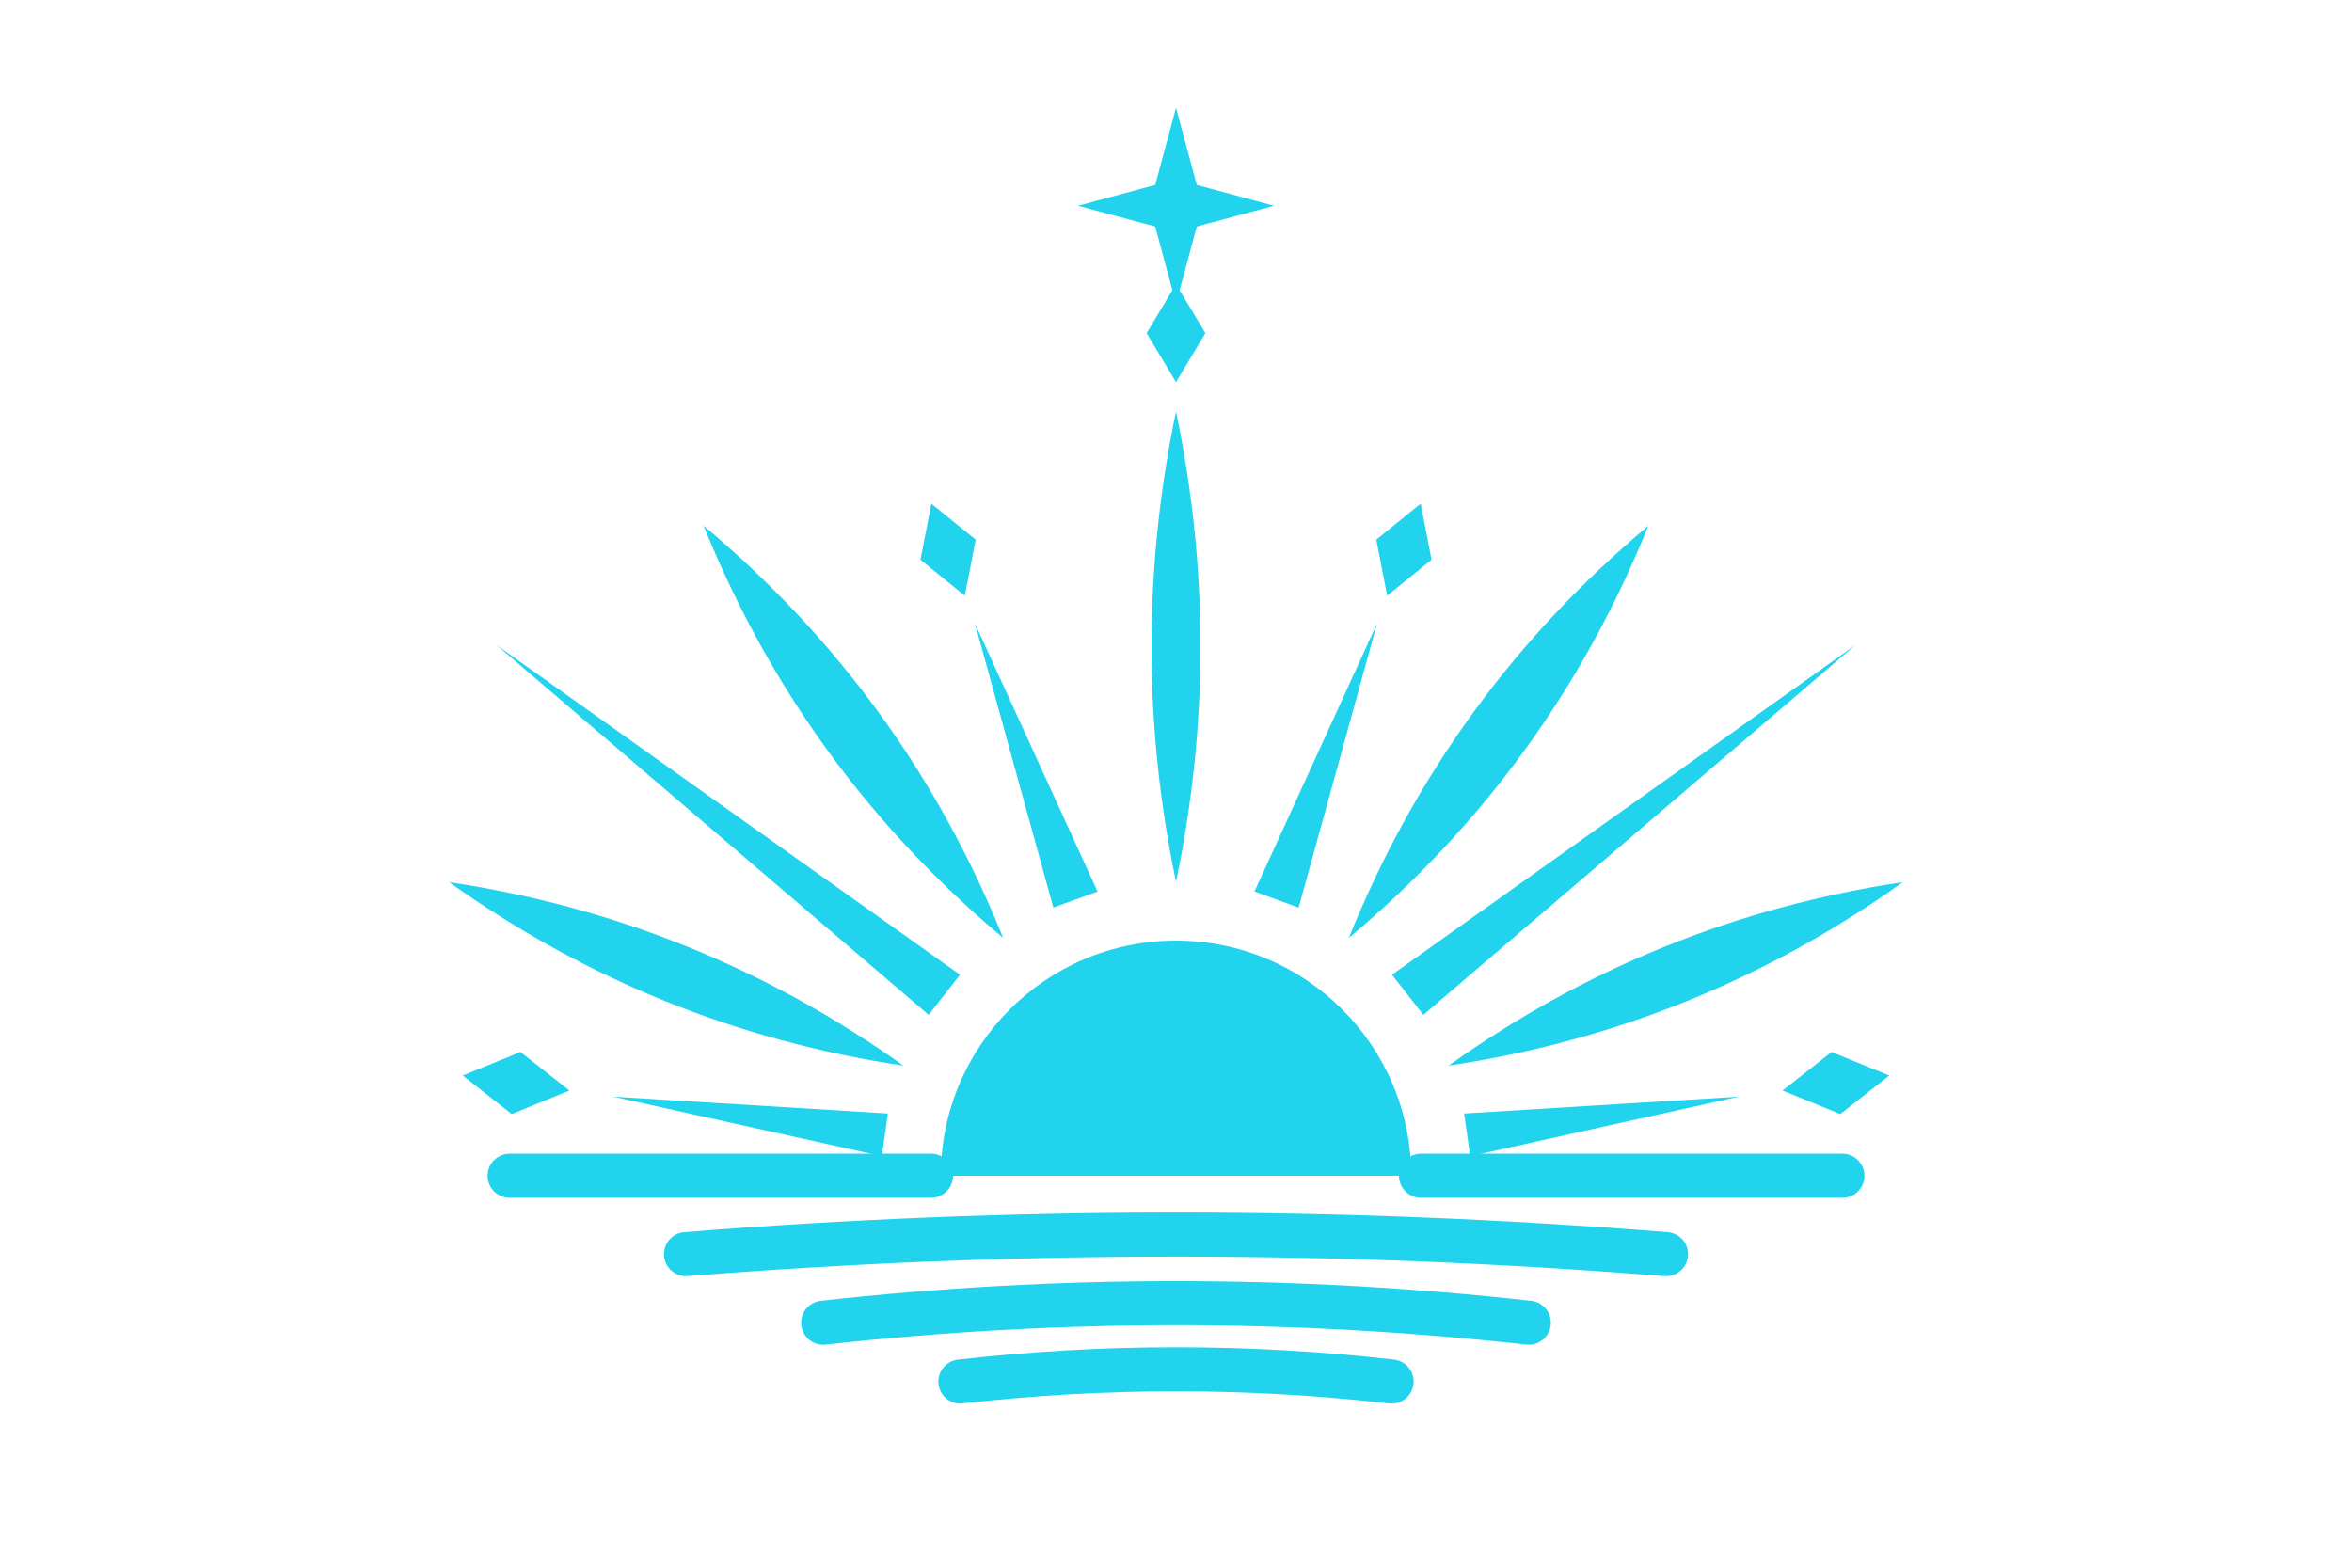
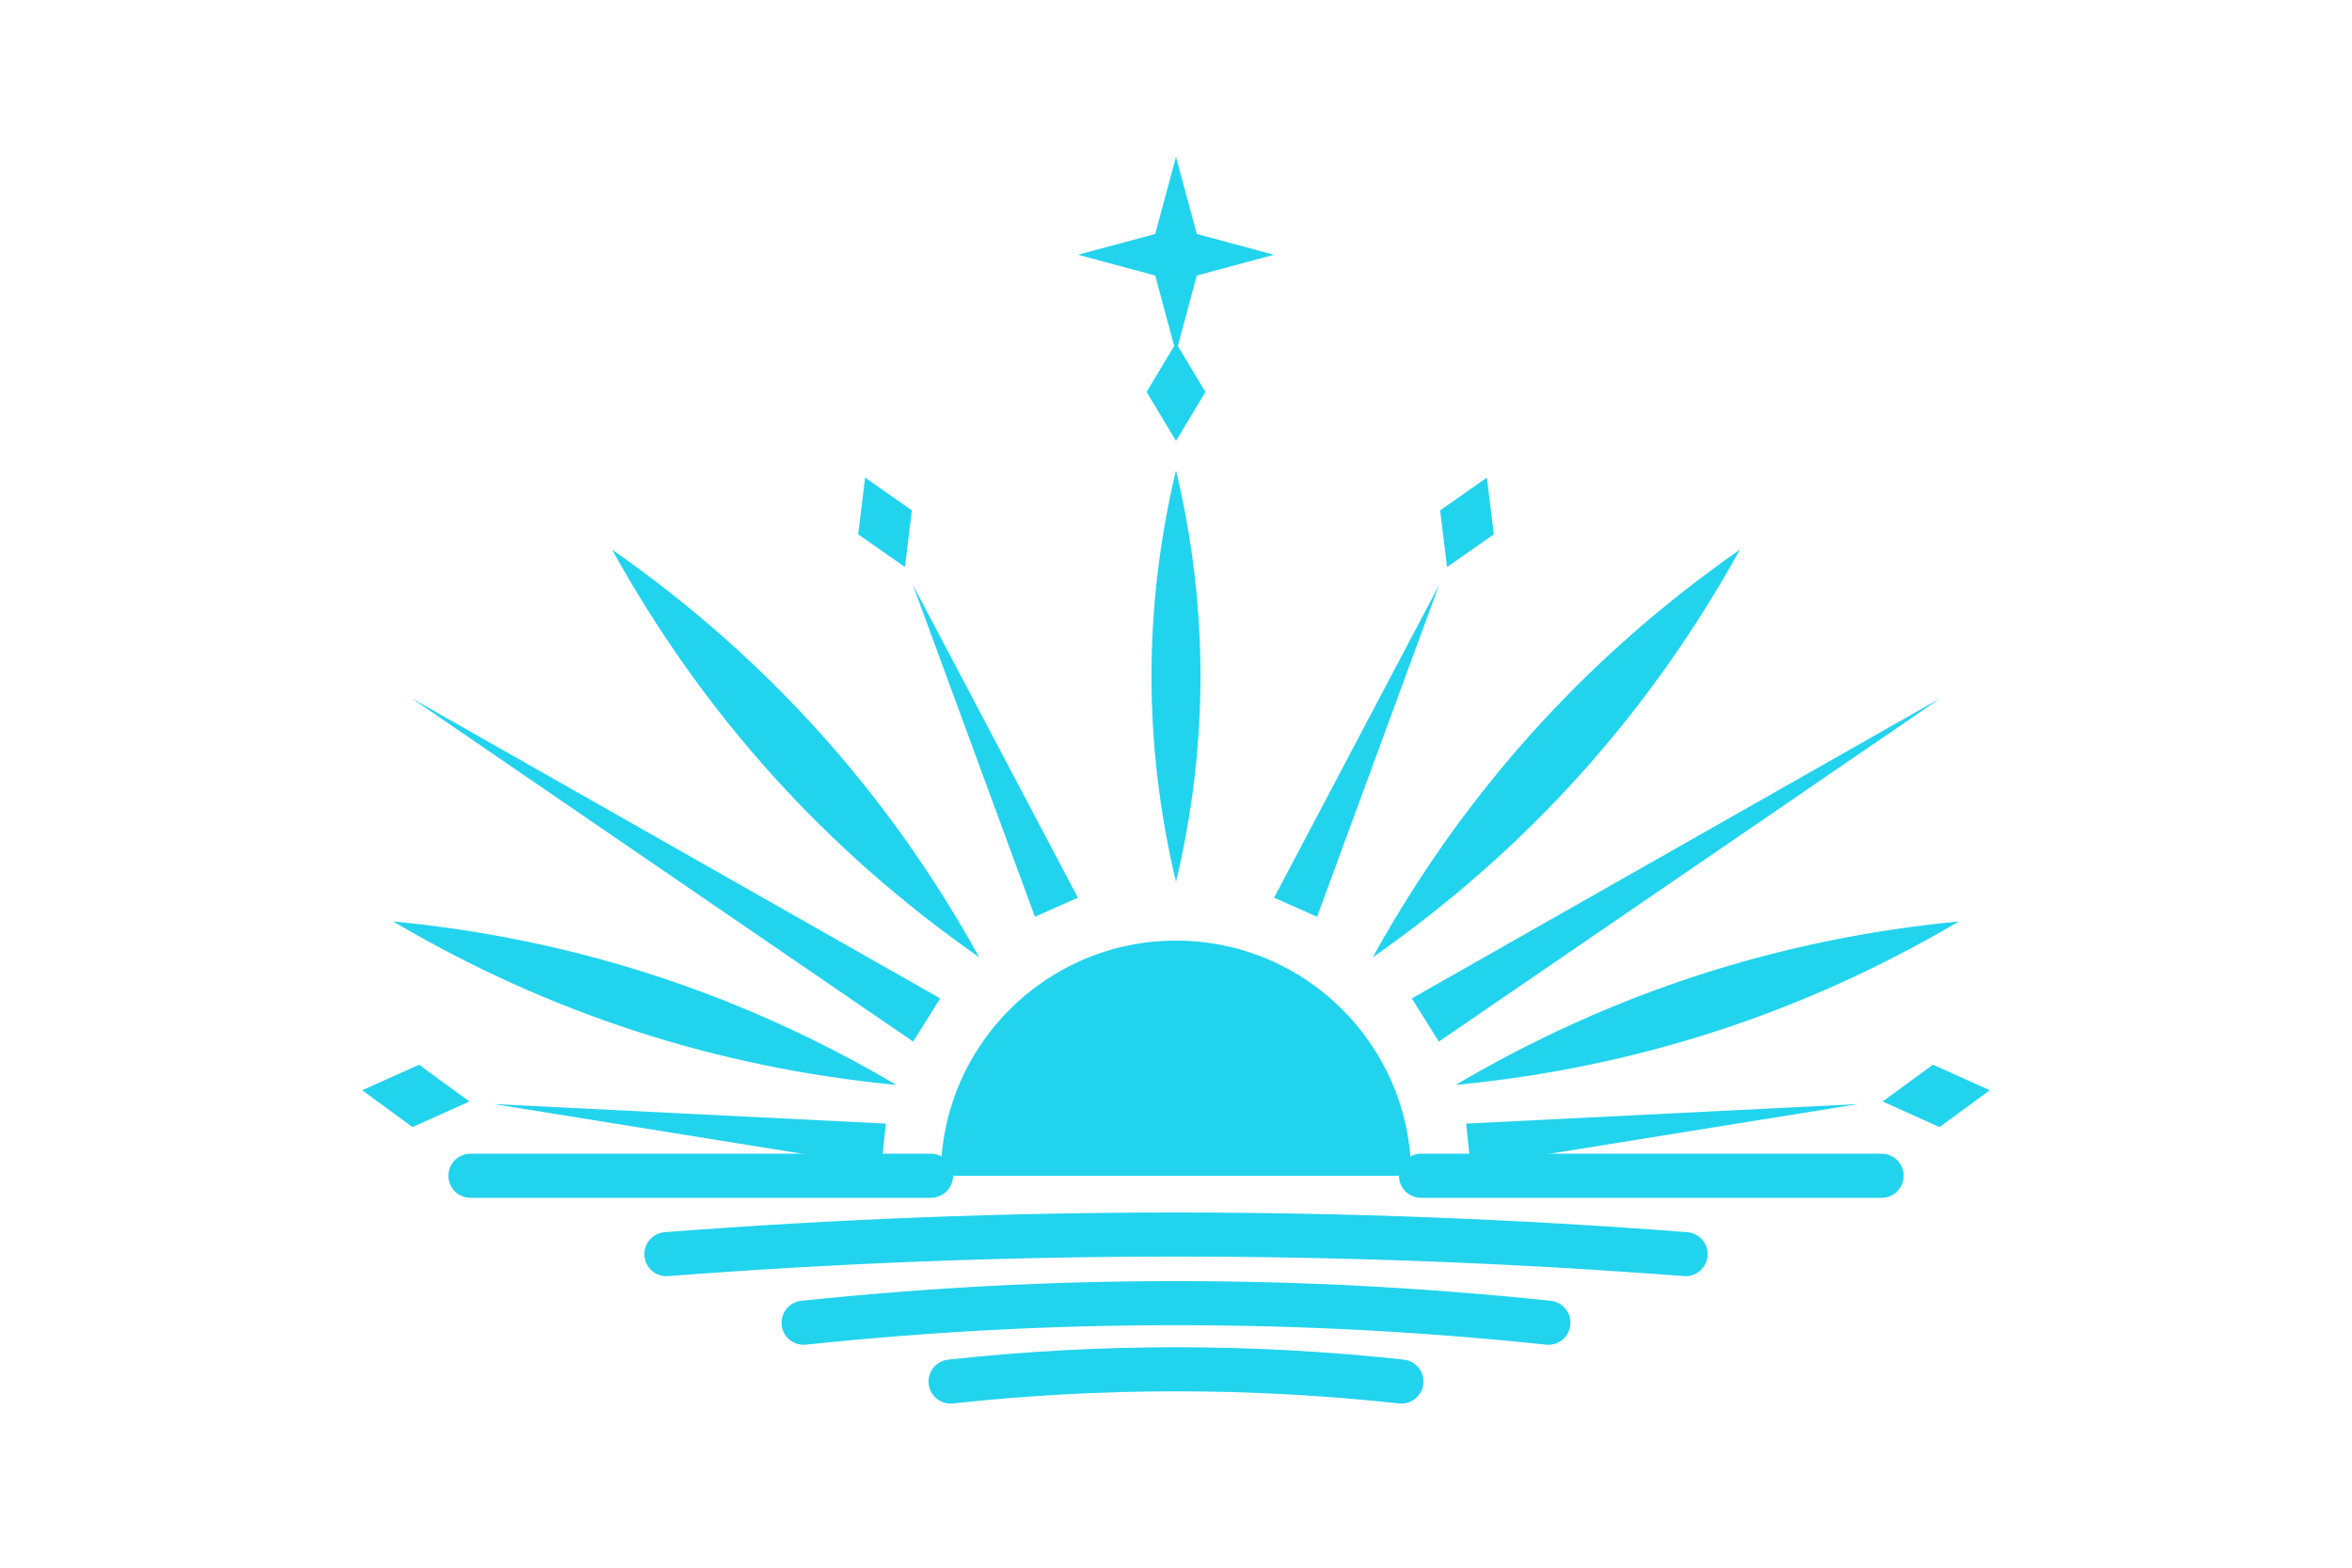
<svg xmlns="http://www.w3.org/2000/svg" viewBox="0 0 240 160" fill="none" style="color:#22d3ee" role="img" aria-label="Zuhya">
  <g fill="currentColor" stroke="none">
    <path d="M96 120 A24 24 0 0 1 144 120 Z" />
-     <path d="M120 90 Q125 66 120 42 Q115 66 120 90 Z" />
-     <path d="M120 29 L123 34 L120 39 L117 34 Z" />
-     <path d="M120 11 L122.121 18.879 L130 21 L122.121 23.121 L120 31 L117.879 23.121 L110 21 L117.879 18.879 Z" />
-     <g transform="rotate(20 120 120)">
-       <path d="M117.6 90 L120 60 L122.4 90 Z" />
-       <path d="M120 47 L123 52 L120 57 L117 52 Z" />
+     <path d="M120 90 Q125 69 120 48 Q115 69 120 90 Z" />
+     <path d="M120 35 L123 40 L120 45 L117 40 Z" />
+     <path d="M120 16 L122.121 23.879 L130 26 L122.121 28.121 L120 36 L117.879 28.121 L110 26 L117.879 23.879 Z" />
+     <g transform="rotate(24 120 120)">
+       <path d="M117.6 90 L120 54 L122.4 90 Z" />
+       <path d="M120 42 L123 47 L120 52 L117 47 Z" />
    </g>
-     <g transform="rotate(-20 120 120)">
-       <path d="M117.6 90 L120 60 L122.4 90 Z" />
-       <path d="M120 47 L123 52 L120 57 L117 52 Z" />
+     <g transform="rotate(-24 120 120)">
+       <path d="M117.6 90 L120 54 L122.4 90 Z" />
+       <path d="M120 42 L123 47 L120 52 L117 47 Z" />
    </g>
-     <g transform="rotate(36 120 120)">
-       <path d="M120 90 Q126.5 64 120 38 Q113.5 64 120 90 Z" />
+     <g transform="rotate(42 120 120)">
+       <path d="M120 90 Q126.5 62 120 34 Q113.5 62 120 90 Z" />
    </g>
-     <g transform="rotate(-36 120 120)">
-       <path d="M120 90 Q126.5 64 120 38 Q113.5 64 120 90 Z" />
+     <g transform="rotate(-42 120 120)">
+       <path d="M120 90 Q126.5 62 120 34 Q113.5 62 120 90 Z" />
    </g>
-     <g transform="rotate(52 120 120)">
-       <path d="M117.4 90 L120 32 L122.6 90 Z" />
+     <g transform="rotate(58 120 120)">
+       <path d="M117.4 90 L120 28 L122.6 90 Z" />
    </g>
-     <g transform="rotate(-52 120 120)">
-       <path d="M117.4 90 L120 32 L122.6 90 Z" />
+     <g transform="rotate(-58 120 120)">
+       <path d="M117.4 90 L120 28 L122.6 90 Z" />
    </g>
-     <g transform="rotate(68 120 120)">
-       <path d="M120 90 Q126 65 120 40 Q114 65 120 90 Z" />
+     <g transform="rotate(72 120 120)">
+       <path d="M120 90 Q126 63 120 36 Q114 63 120 90 Z" />
    </g>
-     <g transform="rotate(-68 120 120)">
-       <path d="M120 90 Q126 65 120 40 Q114 65 120 90 Z" />
+     <g transform="rotate(-72 120 120)">
+       <path d="M120 90 Q126 63 120 36 Q114 63 120 90 Z" />
    </g>
-     <g transform="rotate(82 120 120)">
-       <path d="M117.8 90 L120 62 L122.2 90 Z" />
-       <path d="M120 46.5 L123.2 52 L120 57.5 L116.8 52 Z" />
+     <g transform="rotate(84 120 120)">
+       <path d="M117.8 90 L120 50 L122.2 90 Z" />
+       <path d="M120 36.5 L123.2 42 L120 47.5 L116.8 42 Z" />
    </g>
-     <g transform="rotate(-82 120 120)">
-       <path d="M117.8 90 L120 62 L122.2 90 Z" />
-       <path d="M120 46.5 L123.2 52 L120 57.5 L116.8 52 Z" />
+     <g transform="rotate(-84 120 120)">
+       <path d="M117.8 90 L120 50 L122.2 90 Z" />
+       <path d="M120 36.5 L123.2 42 L120 47.5 L116.8 42 Z" />
    </g>
  </g>
  <g fill="none" stroke="currentColor" stroke-width="4.5" stroke-linecap="round">
-     <path d="M52 120 L95 120" />
-     <path d="M145 120 L188 120" />
-     <path d="M70 128 Q120 124 170 128" />
-     <path d="M84 135 Q120 131 156 135" />
-     <path d="M98 141 Q120 138.5 142 141" />
+     <path d="M48 120 L95 120" />
+     <path d="M145 120 L192 120" />
+     <path d="M68 128 Q120 124 172 128" />
+     <path d="M82 135 Q120 131 158 135" />
+     <path d="M97 141 Q120 138.5 143 141" />
  </g>
</svg>
